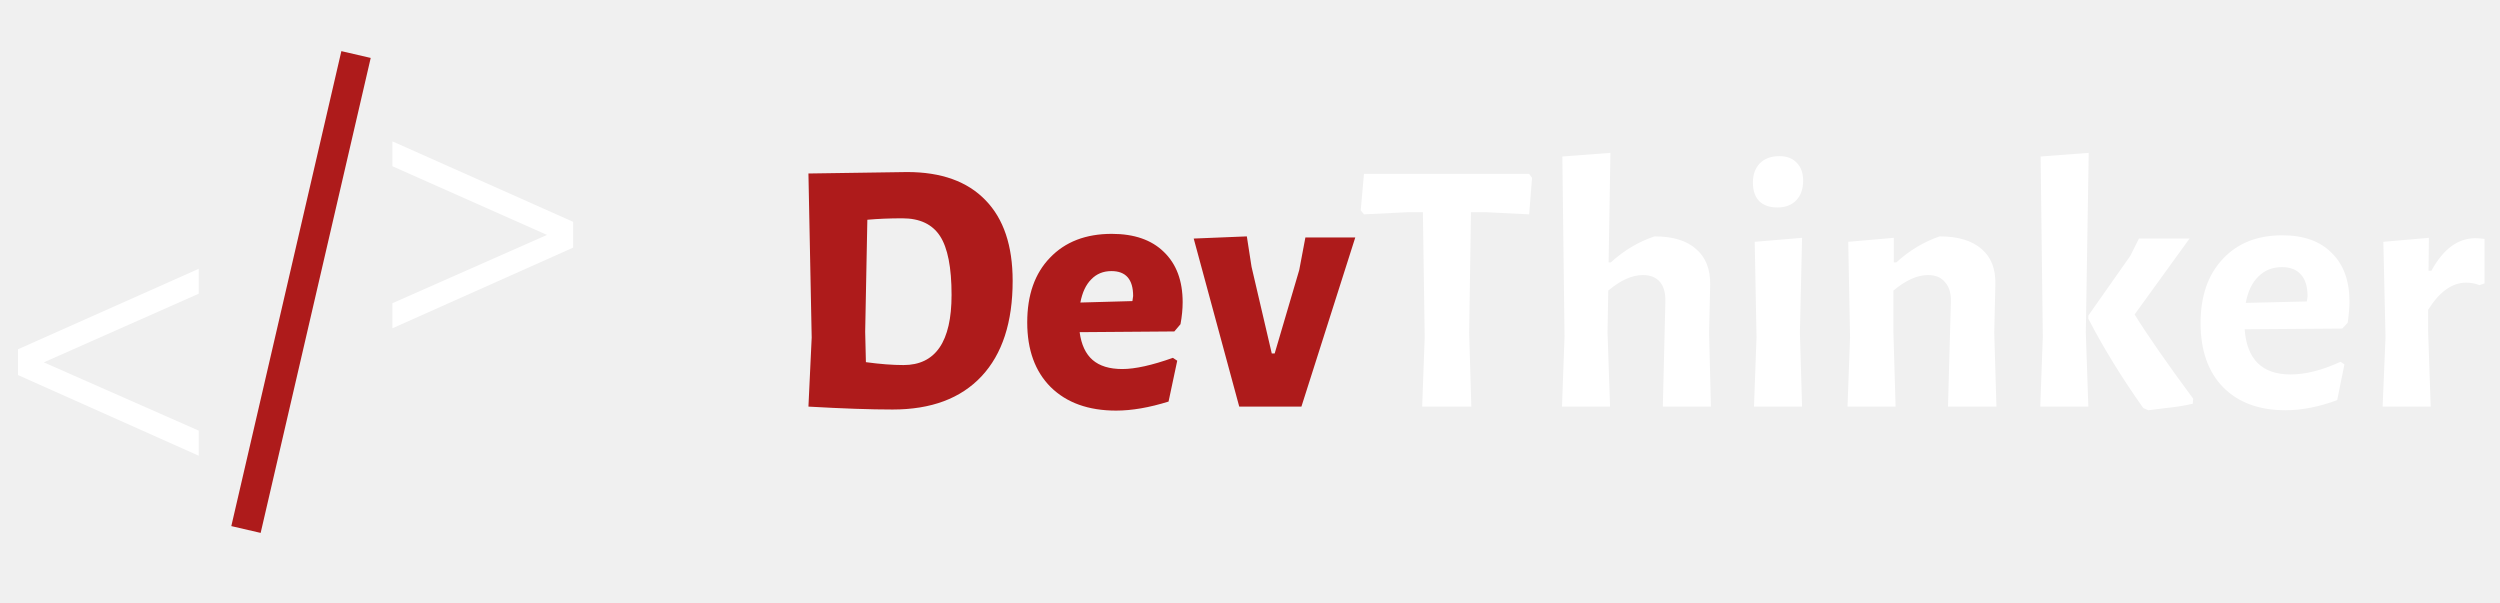
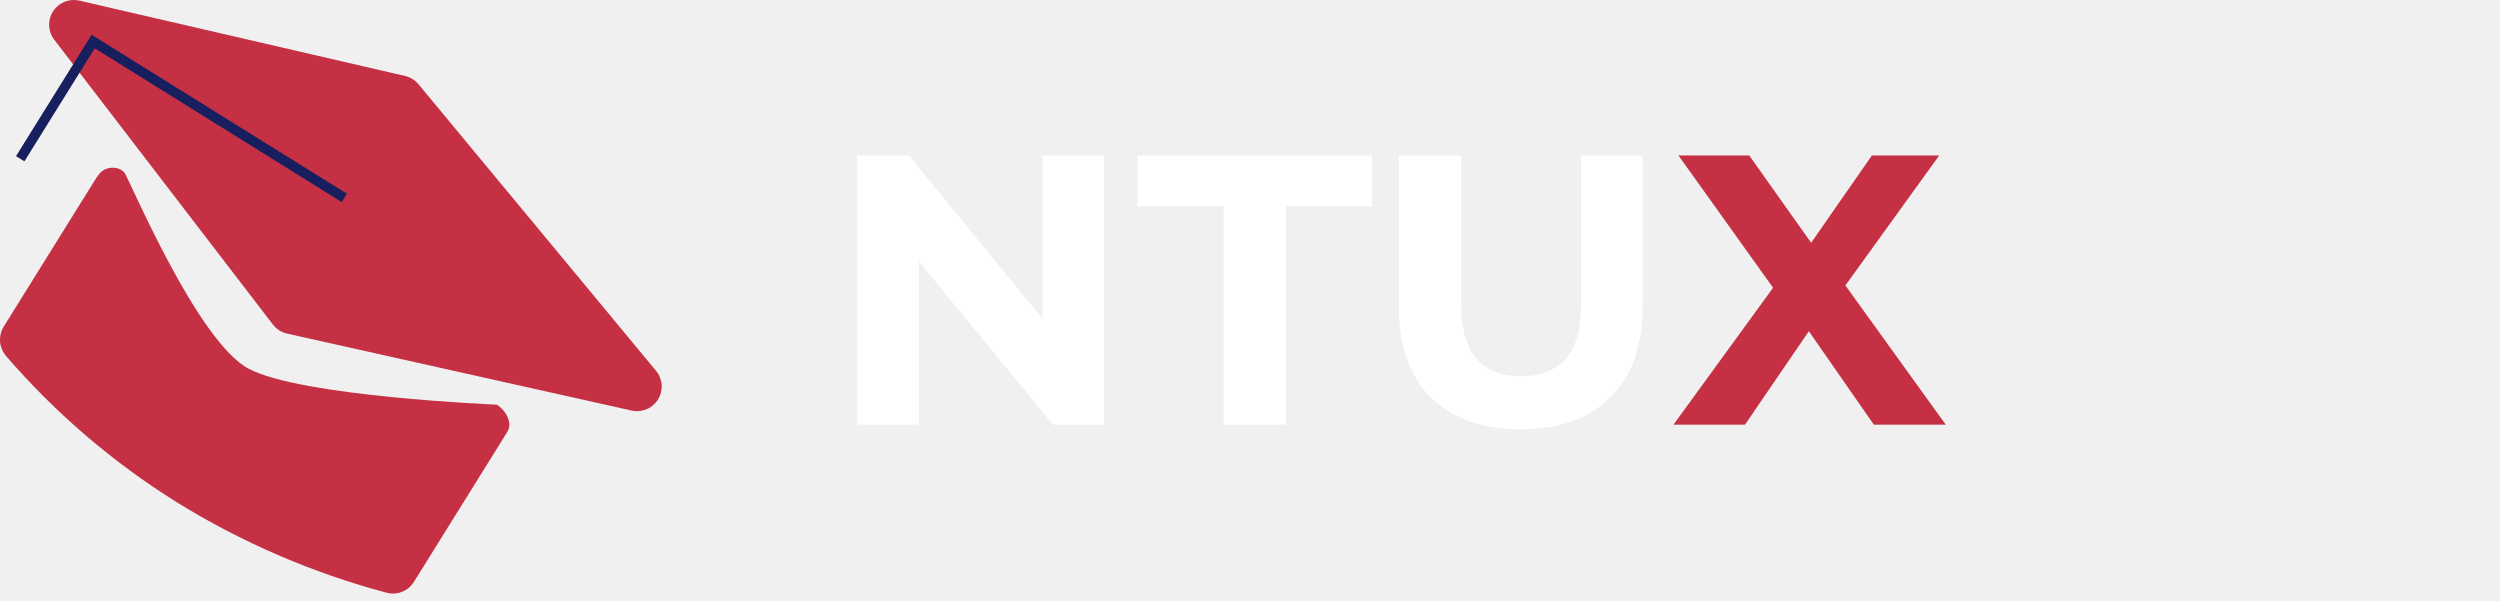
- <svg xmlns="http://www.w3.org/2000/svg" width="166" height="40" viewBox="0 0 166 40" fill="none">
-   <path d="M13.195 17.849V19.501L2.906 24.06L13.195 28.595V30.259L1.195 24.903V23.192L13.195 17.849Z" fill="white" />
-   <path d="M36.322 15.598L26.057 11.039V9.387L38.057 14.73V16.441L26.057 21.797V20.133L36.322 15.598Z" fill="white" />
-   <line x1="16.333" y1="35.159" x2="23.641" y2="3.621" stroke="#AE1B1B" stroke-width="2" />
-   <path d="M60.232 11.424C62.504 11.424 64.24 12.048 65.44 13.296C66.64 14.528 67.24 16.312 67.24 18.648C67.24 21.4 66.552 23.512 65.176 24.984C63.8 26.456 61.832 27.192 59.272 27.192C57.8 27.192 55.944 27.128 53.704 27H53.68L53.896 22.416L53.68 11.52H53.704L60.232 11.424ZM59.992 24.24C62.12 24.24 63.184 22.688 63.184 19.584C63.184 17.76 62.928 16.456 62.416 15.672C61.904 14.888 61.072 14.496 59.92 14.496C59.072 14.496 58.296 14.528 57.592 14.592L57.448 22.032L57.496 24.048C58.44 24.176 59.272 24.24 59.992 24.24ZM77.976 22.008L71.688 22.056C71.8 22.888 72.088 23.504 72.552 23.904C73.016 24.304 73.672 24.504 74.52 24.504C75.368 24.504 76.488 24.256 77.88 23.76L78.168 23.952L77.592 26.664C76.312 27.064 75.152 27.264 74.112 27.264C72.272 27.264 70.824 26.744 69.768 25.704C68.728 24.664 68.208 23.232 68.208 21.408C68.208 19.584 68.712 18.152 69.72 17.112C70.728 16.056 72.096 15.528 73.824 15.528C75.312 15.528 76.464 15.928 77.28 16.728C78.112 17.528 78.528 18.64 78.528 20.064C78.528 20.528 78.48 21.016 78.384 21.528L77.976 22.008ZM75.24 19.656C75.24 18.552 74.76 18 73.8 18C73.256 18 72.808 18.184 72.456 18.552C72.104 18.904 71.864 19.416 71.736 20.088L75.192 19.992L75.24 19.656ZM83.102 17.712L84.446 23.472H84.638L86.27 17.928L86.678 15.768H89.99L86.414 27H82.286L79.262 15.84L82.79 15.696L83.102 17.712Z" fill="#AE1B1B" />
-   <path d="M101.728 11.808L101.536 14.232L98.632 14.088H97.672L97.552 22.104L97.696 27H94.432L94.6 22.392L94.48 14.088H93.52L90.568 14.232L90.352 13.968L90.568 11.544H101.536L101.728 11.808ZM110.58 20.04C110.596 19.464 110.476 19.024 110.22 18.72C109.964 18.416 109.588 18.264 109.092 18.264C108.372 18.264 107.604 18.608 106.788 19.296L106.74 22.08L106.908 27H103.716L103.884 22.368L103.74 10.392L106.932 10.152L106.812 17.424H106.956C107.836 16.624 108.804 16.048 109.86 15.696C111.076 15.696 111.996 15.976 112.62 16.536C113.26 17.08 113.572 17.872 113.556 18.912L113.484 22.104L113.604 27H110.412L110.58 20.04ZM116.633 22.392L116.513 16.056L119.657 15.792L119.513 22.08L119.657 27H116.465L116.633 22.392ZM118.145 10.368C118.641 10.368 119.025 10.512 119.297 10.8C119.585 11.088 119.729 11.488 119.729 12C119.729 12.544 119.577 12.976 119.273 13.296C118.969 13.616 118.553 13.776 118.025 13.776C117.497 13.776 117.089 13.632 116.801 13.344C116.529 13.056 116.393 12.648 116.393 12.12C116.393 11.592 116.545 11.168 116.849 10.848C117.169 10.528 117.601 10.368 118.145 10.368ZM129.539 20.04C129.555 19.48 129.427 19.048 129.155 18.744C128.899 18.424 128.523 18.264 128.027 18.264C127.307 18.264 126.539 18.608 125.723 19.296V22.08L125.867 27H122.675L122.843 22.392L122.723 16.056L125.747 15.792V17.424H125.915C126.795 16.624 127.755 16.048 128.795 15.696C130.011 15.696 130.939 15.976 131.579 16.536C132.219 17.08 132.523 17.872 132.491 18.912L132.419 22.104L132.563 27H129.347L129.539 20.04ZM138.498 22.08L138.666 27H135.474L135.642 22.368L135.498 10.392L138.69 10.152L138.498 22.08ZM141.738 20.88C142.602 22.272 143.898 24.136 145.626 26.472L145.602 26.808C145.042 26.936 144.442 27.032 143.802 27.096C143.178 27.176 142.794 27.224 142.65 27.24L142.314 27.096C140.906 25.112 139.69 23.136 138.666 21.168V20.952L141.45 16.992L142.026 15.84H145.386L141.738 20.88ZM155.526 21.816L149.046 21.864C149.19 23.864 150.206 24.864 152.094 24.864C153.086 24.864 154.19 24.584 155.406 24.024L155.67 24.192L155.19 26.568C153.974 27.016 152.83 27.24 151.758 27.24C149.998 27.24 148.614 26.728 147.606 25.704C146.614 24.68 146.118 23.264 146.118 21.456C146.118 19.664 146.606 18.248 147.582 17.208C148.558 16.152 149.878 15.624 151.542 15.624C152.966 15.624 154.062 16.016 154.83 16.8C155.614 17.568 156.006 18.648 156.006 20.04C156.006 20.408 155.966 20.872 155.886 21.432L155.526 21.816ZM153.222 19.68C153.222 19.04 153.078 18.56 152.79 18.24C152.502 17.904 152.078 17.736 151.518 17.736C150.894 17.736 150.374 17.944 149.958 18.36C149.542 18.76 149.262 19.344 149.118 20.112L153.174 20.016L153.222 19.68ZM164.374 15.816C164.518 15.816 164.718 15.832 164.974 15.864V18.816L164.638 18.936C164.366 18.824 164.07 18.768 163.75 18.768C162.822 18.768 161.982 19.368 161.23 20.568V22.08L161.398 27H158.206L158.398 22.392L158.254 16.056L161.278 15.792L161.254 17.976H161.446C162.23 16.536 163.206 15.816 164.374 15.816Z" fill="white" />
+ <svg xmlns="http://www.w3.org/2000/svg" width="312" height="75" viewBox="0 0 312 75" fill="none">
+   <path d="M137.8 19.4V53H131.416L114.664 32.6V53H106.984V19.4H113.416L130.12 39.8V19.4H137.8ZM152.71 25.736H141.958V19.4H171.238V25.736H160.486V53H152.71V25.736ZM189.787 53.576C184.987 53.576 181.243 52.248 178.555 49.592C175.899 46.936 174.571 43.144 174.571 38.216V19.4H182.347V37.928C182.347 43.944 184.843 46.952 189.835 46.952C192.267 46.952 194.123 46.232 195.403 44.792C196.683 43.32 197.323 41.032 197.323 37.928V19.4H205.003V38.216C205.003 43.144 203.659 46.936 200.971 49.592C198.315 52.248 194.587 53.576 189.787 53.576Z" fill="white" />
+   <path d="M233.855 53L225.743 41.336L217.775 53H208.847L221.279 35.912L209.471 19.4H218.303L226.031 30.296L233.615 19.4H242.015L230.303 35.624L242.831 53H233.855Z" fill="#C63044" />
+   <path d="M22.065 62.683C14.076 57.698 6.886 51.536 0.735 44.406C0.312 43.904 0.057 43.282 0.009 42.627C-0.04 41.973 0.119 41.32 0.464 40.761L11.866 22.449C12.298 21.757 12.706 21.185 13.5 21C14.294 20.815 15 21 15.5 21.5C16 22 24.5 42.5 31 46C37.5 49.5 62 50.5 62 50.5C62.692 50.932 63.315 51.706 63.5 52.5C63.685 53.294 63.482 53.626 63.052 54.319L51.657 72.62C51.308 73.182 50.786 73.617 50.171 73.86C49.555 74.103 48.878 74.141 48.239 73.97C39.008 71.511 30.189 67.708 22.065 62.683Z" fill="#C63044" />
+   <path d="M34.873 41.242C34.559 41.047 34.283 40.798 34.058 40.505L6.764 4.95C6.378 4.447 6.156 3.837 6.13 3.204C6.104 2.571 6.274 1.945 6.617 1.412C6.96 0.879 7.459 0.465 8.046 0.226C8.633 -0.012 9.28 -0.064 9.897 0.079L50.553 9.481C51.209 9.635 51.797 9.997 52.229 10.514L81.873 46.275C82.282 46.769 82.527 47.378 82.573 48.018C82.618 48.658 82.463 49.297 82.128 49.844C81.793 50.391 81.296 50.82 80.705 51.07C80.114 51.321 79.46 51.38 78.834 51.24L35.827 41.634C35.489 41.558 35.167 41.426 34.873 41.242Z" fill="#C63044" />
+   <path d="M3.045 20.134L2 19.483L11.431 4.336L43.292 24.174L42.641 25.217L11.825 6.03L3.045 20.134Z" fill="#181F5E" />
</svg>
